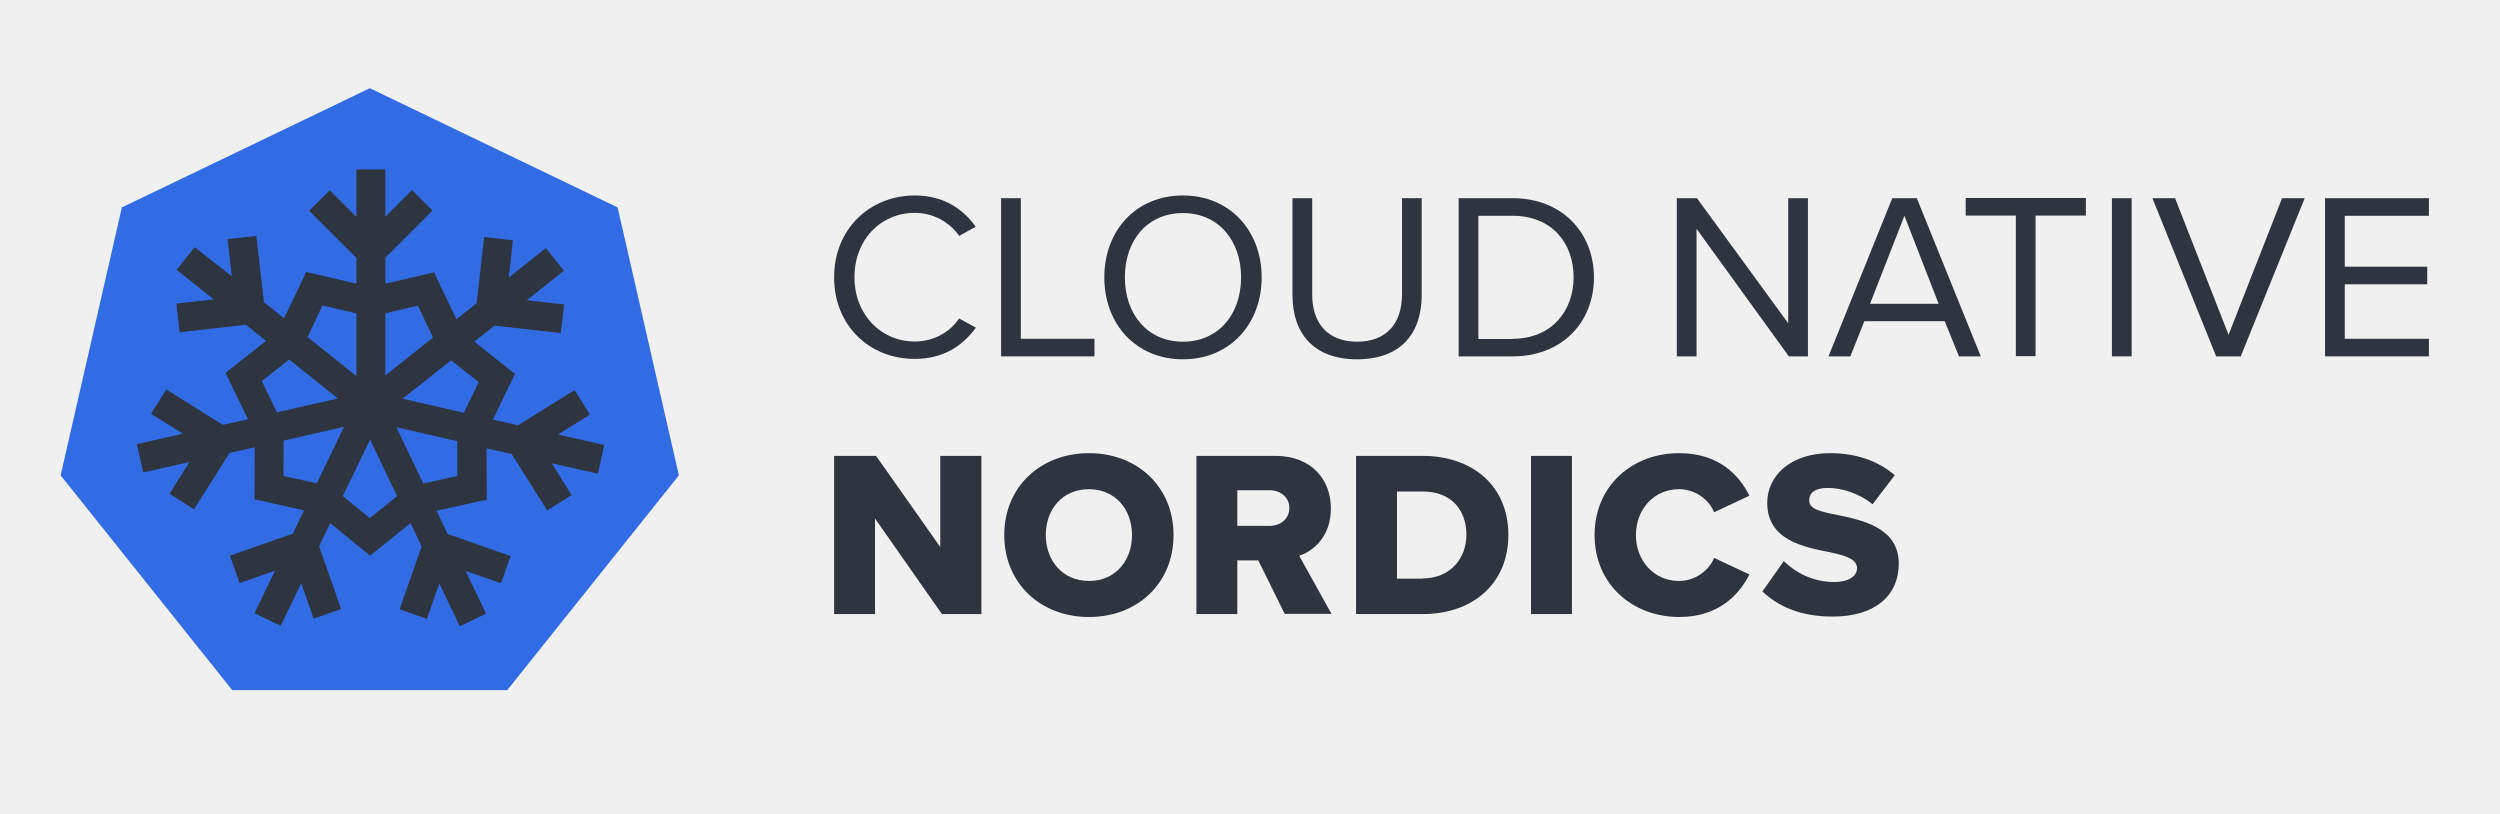
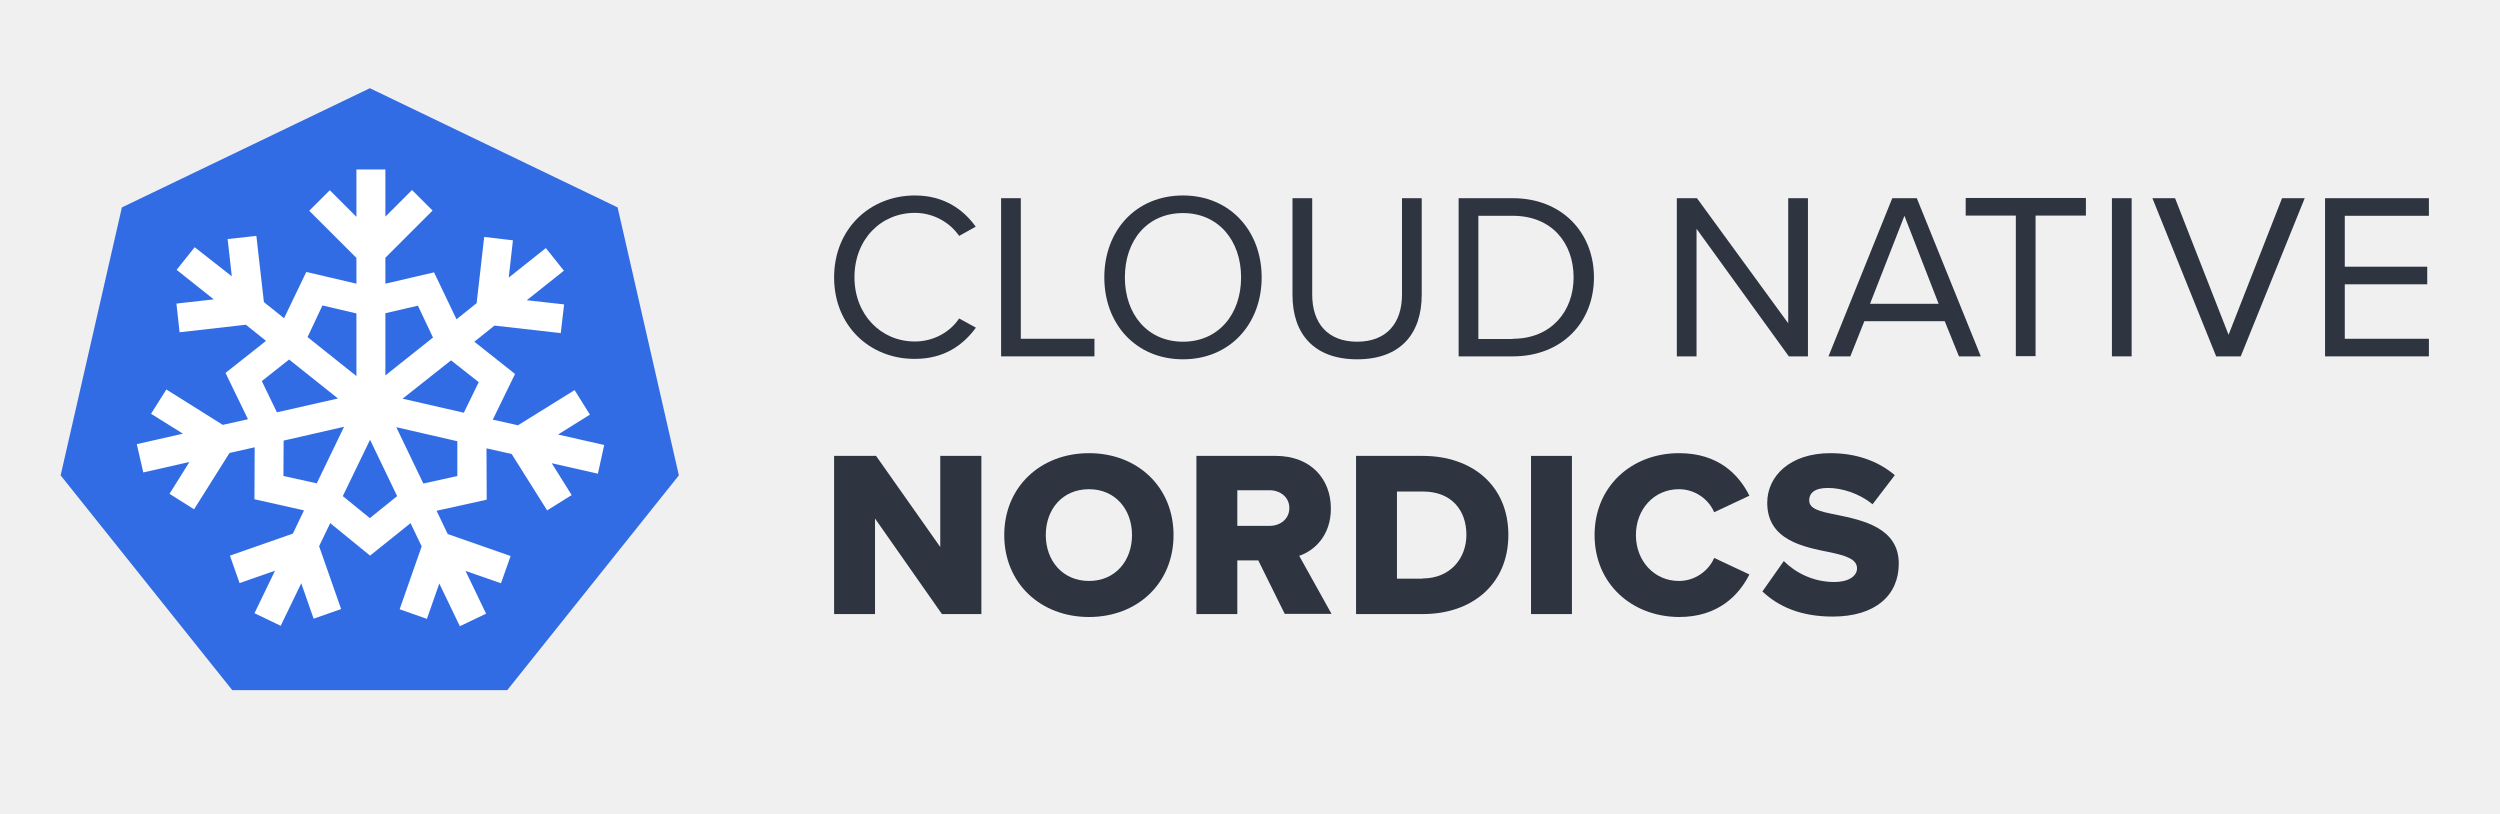
<svg xmlns="http://www.w3.org/2000/svg" width="255" height="83" viewBox="0 0 255 83" fill="none">
  <path d="M85.079 28.294C85.079 23.336 88.738 19.938 93.317 19.938C96.249 19.938 98.239 21.327 99.523 23.122L97.832 24.062C96.912 22.716 95.243 21.712 93.317 21.712C89.851 21.712 87.155 24.426 87.155 28.272C87.155 32.097 89.851 34.833 93.317 34.833C95.222 34.833 96.912 33.871 97.832 32.482L99.544 33.422C98.196 35.26 96.249 36.606 93.317 36.606C88.738 36.628 85.079 33.251 85.079 28.294Z" fill="#2E3440" />
  <path d="M102.112 20.216H104.123V34.555H111.634V36.35H102.112V20.216Z" fill="#2E3440" />
  <path d="M120.664 19.938C125.436 19.938 128.689 23.528 128.689 28.294C128.689 33.059 125.436 36.649 120.664 36.649C115.871 36.649 112.64 33.059 112.64 28.294C112.64 23.528 115.85 19.938 120.664 19.938ZM120.664 21.733C117.027 21.733 114.737 24.511 114.737 28.294C114.737 32.055 117.048 34.854 120.664 34.854C124.28 34.854 126.591 32.055 126.591 28.294C126.591 24.511 124.259 21.733 120.664 21.733Z" fill="#2E3440" />
  <path d="M131.834 20.216H133.845V30.046C133.845 32.995 135.45 34.854 138.425 34.854C141.399 34.854 143.004 32.995 143.004 30.046V20.216H145.015V30.067C145.015 34.085 142.811 36.649 138.425 36.649C134.038 36.649 131.834 34.063 131.834 30.089V20.216Z" fill="#2E3440" />
  <path d="M148.781 20.216H154.302C159.309 20.216 162.583 23.72 162.583 28.294C162.583 32.888 159.309 36.35 154.302 36.35H148.781V20.216ZM154.302 34.555C158.218 34.555 160.508 31.755 160.508 28.294C160.508 24.81 158.304 22.011 154.302 22.011H150.793V34.576H154.302V34.555Z" fill="#2E3440" />
  <path d="M173.047 23.336V36.35H171.036V20.216H173.09L182.398 32.974V20.216H184.41V36.35H182.462L173.047 23.336Z" fill="#2E3440" />
  <path d="M198.361 32.76H190.165L188.732 36.35H186.506L193.011 20.216H195.515L202.041 36.35H199.816L198.361 32.76ZM190.743 30.986H197.74L194.252 22.011L190.743 30.986Z" fill="#2E3440" />
  <path d="M205.615 21.989H200.501V20.194H212.762V21.989H207.627V36.328H205.615V21.989Z" fill="#2E3440" />
  <path d="M215.416 20.216H217.427V36.35H215.416V20.216Z" fill="#2E3440" />
  <path d="M219.545 20.216H221.856L227.313 34.149L232.769 20.216H235.08L228.554 36.35H226.05L219.545 20.216Z" fill="#2E3440" />
  <path d="M237.156 20.216H247.748V22.011H239.167V27.204H247.577V28.999H239.167V34.555H247.748V36.35H237.156V20.216Z" fill="#2E3440" />
  <path d="M89.252 52.89V62.635H85.079V46.501H89.359L95.907 55.796V46.501H100.101V62.635H96.078L89.252 52.89Z" fill="#2E3440" />
  <path d="M111.078 46.223C116.021 46.223 119.701 49.663 119.701 54.578C119.701 59.493 116.021 62.934 111.078 62.934C106.135 62.934 102.433 59.493 102.433 54.578C102.433 49.663 106.135 46.223 111.078 46.223ZM111.078 49.898C108.382 49.898 106.67 51.928 106.67 54.578C106.67 57.185 108.382 59.258 111.078 59.258C113.753 59.258 115.465 57.207 115.465 54.578C115.465 51.928 113.731 49.898 111.078 49.898Z" fill="#2E3440" />
  <path d="M128.346 57.164H126.206V62.635H122.034V46.501H130.122C133.717 46.501 135.75 48.873 135.75 51.864C135.75 54.664 134.038 56.181 132.519 56.694L135.814 62.613H131.042L128.346 57.164ZM129.502 50.005H126.206V53.638H129.502C130.593 53.638 131.513 52.933 131.513 51.822C131.513 50.71 130.593 50.005 129.502 50.005Z" fill="#2E3440" />
  <path d="M138.318 46.501H145.101C150.194 46.501 153.853 49.556 153.853 54.557C153.853 59.557 150.194 62.635 145.122 62.635H138.318V46.501ZM145.101 59.002C147.926 59.002 149.573 56.95 149.573 54.557C149.573 52.057 148.075 50.133 145.122 50.133H142.491V59.023H145.101V59.002Z" fill="#2E3440" />
  <path d="M156.164 46.501H160.336V62.635H156.164V46.501Z" fill="#2E3440" />
  <path d="M162.647 54.578C162.647 49.599 166.435 46.223 171.271 46.223C175.294 46.223 177.369 48.424 178.439 50.561L174.844 52.249C174.309 50.967 172.94 49.898 171.25 49.898C168.725 49.898 166.863 51.928 166.863 54.578C166.863 57.207 168.725 59.258 171.25 59.258C172.919 59.258 174.309 58.19 174.844 56.908L178.439 58.596C177.391 60.669 175.294 62.934 171.271 62.934C166.435 62.913 162.647 59.536 162.647 54.578Z" fill="#2E3440" />
  <path d="M181.949 57.228C183.104 58.382 184.902 59.365 187.106 59.365C188.539 59.365 189.417 58.767 189.417 57.976C189.417 57.057 188.368 56.694 186.656 56.331C183.982 55.796 180.258 55.112 180.258 51.287C180.258 48.573 182.569 46.223 186.699 46.223C189.288 46.223 191.535 46.992 193.268 48.467L191 51.437C189.652 50.326 187.876 49.77 186.442 49.77C185.051 49.77 184.538 50.326 184.538 51.031C184.538 51.886 185.522 52.163 187.32 52.505C189.994 53.061 193.675 53.83 193.675 57.485C193.675 60.733 191.278 62.891 186.934 62.891C183.661 62.891 181.392 61.865 179.766 60.327L181.949 57.228Z" fill="#2E3440" />
  <path d="M37.725 8.997L12.432 21.156L6.184 48.488L23.688 70.392H51.741L69.245 48.488L62.996 21.156L37.725 8.997Z" fill="#326CE5" />
-   <path d="M61.627 45.389L56.919 44.321L60.172 42.291L58.61 39.79L52.832 43.38L50.264 42.803L52.533 38.145L48.381 34.854L50.436 33.209L57.197 33.978L57.54 31.05L53.731 30.623L57.518 27.61L55.678 25.302L51.891 28.315L52.319 24.511L49.387 24.169L48.617 30.922L46.562 32.567L44.273 27.781L39.309 28.935V26.285L44.123 21.477L42.026 19.382L39.309 22.096V17.288H36.356V22.118L33.638 19.404L31.541 21.498L36.356 26.306V28.935L31.241 27.738L28.973 32.461L26.919 30.815L26.149 24.062L23.217 24.383L23.645 28.187L19.858 25.216L18.017 27.524L21.805 30.537L17.996 30.965L18.317 33.892L25.079 33.123L27.133 34.769L23.003 38.038L25.293 42.761L22.725 43.338L16.969 39.726L15.407 42.205L18.659 44.235L13.952 45.304L14.615 48.189L19.323 47.12L17.29 50.368L19.793 51.95L23.41 46.201L25.977 45.624L25.956 50.924L31.006 52.057L29.872 54.429L23.453 56.672L24.437 59.472L28.053 58.211L25.956 62.549L28.631 63.831L30.728 59.493L31.99 63.105L34.794 62.122L32.547 55.711L33.681 53.36L37.746 56.672L41.876 53.36L43.01 55.732L40.764 62.143L43.545 63.126L44.808 59.515L46.905 63.874L49.58 62.592L47.483 58.233L51.099 59.493L52.083 56.715L45.664 54.471L44.53 52.099L49.644 50.967L49.622 45.731L52.19 46.308L55.806 52.057L58.31 50.497L56.277 47.248L60.985 48.317L61.627 45.389ZM48.831 38.978L47.311 42.098L41.063 40.667L46.006 36.756L48.831 38.978ZM42.625 31.178L44.166 34.427L39.309 38.294V31.948L42.625 31.178ZM32.889 31.157L36.356 31.969V38.359L31.37 34.384L32.889 31.157ZM26.705 38.871L29.487 36.67L34.472 40.645L28.246 42.056L26.705 38.871ZM28.909 48.552L28.93 44.941L35.093 43.53L32.311 49.3L28.909 48.552ZM37.725 52.847L34.965 50.603L37.746 44.855L40.507 50.603L37.725 52.847ZM46.648 48.552L43.182 49.321L40.421 43.573L46.648 45.005V48.552Z" fill="#2E3440" />
+   <path d="M61.627 45.389L56.919 44.321L60.172 42.291L58.61 39.79L52.832 43.38L50.264 42.803L52.533 38.145L48.381 34.854L50.436 33.209L57.197 33.978L57.54 31.05L53.731 30.623L57.518 27.61L55.678 25.302L51.891 28.315L52.319 24.511L49.387 24.169L48.617 30.922L46.562 32.567L44.273 27.781L39.309 28.935V26.285L44.123 21.477L42.026 19.382L39.309 22.096V17.288H36.356V22.118L33.638 19.404L31.541 21.498L36.356 26.306V28.935L31.241 27.738L28.973 32.461L26.919 30.815L26.149 24.062L23.217 24.383L23.645 28.187L19.858 25.216L18.017 27.524L21.805 30.537L17.996 30.965L18.317 33.892L25.079 33.123L27.133 34.769L23.003 38.038L25.293 42.761L22.725 43.338L16.969 39.726L15.407 42.205L18.659 44.235L13.952 45.304L14.615 48.189L19.323 47.12L17.29 50.368L19.793 51.95L23.41 46.201L25.977 45.624L25.956 50.924L31.006 52.057L29.872 54.429L23.453 56.672L24.437 59.472L28.053 58.211L25.956 62.549L28.631 63.831L30.728 59.493L31.99 63.105L34.794 62.122L32.547 55.711L33.681 53.36L37.746 56.672L41.876 53.36L43.01 55.732L40.764 62.143L43.545 63.126L44.808 59.515L46.905 63.874L49.58 62.592L47.483 58.233L51.099 59.493L52.083 56.715L45.664 54.471L44.53 52.099L49.644 50.967L49.622 45.731L52.19 46.308L55.806 52.057L58.31 50.497L56.277 47.248L60.985 48.317L61.627 45.389ZM48.831 38.978L47.311 42.098L41.063 40.667L46.006 36.756L48.831 38.978ZM42.625 31.178L44.166 34.427L39.309 38.294V31.948L42.625 31.178ZM32.889 31.157L36.356 31.969V38.359L31.37 34.384L32.889 31.157ZM26.705 38.871L29.487 36.67L34.472 40.645L28.246 42.056L26.705 38.871ZM28.909 48.552L28.93 44.941L35.093 43.53L32.311 49.3L28.909 48.552ZM37.725 52.847L34.965 50.603L37.746 44.855L40.507 50.603L37.725 52.847ZM46.648 48.552L43.182 49.321L40.421 43.573L46.648 45.005V48.552Z" fill="white" />
</svg>
